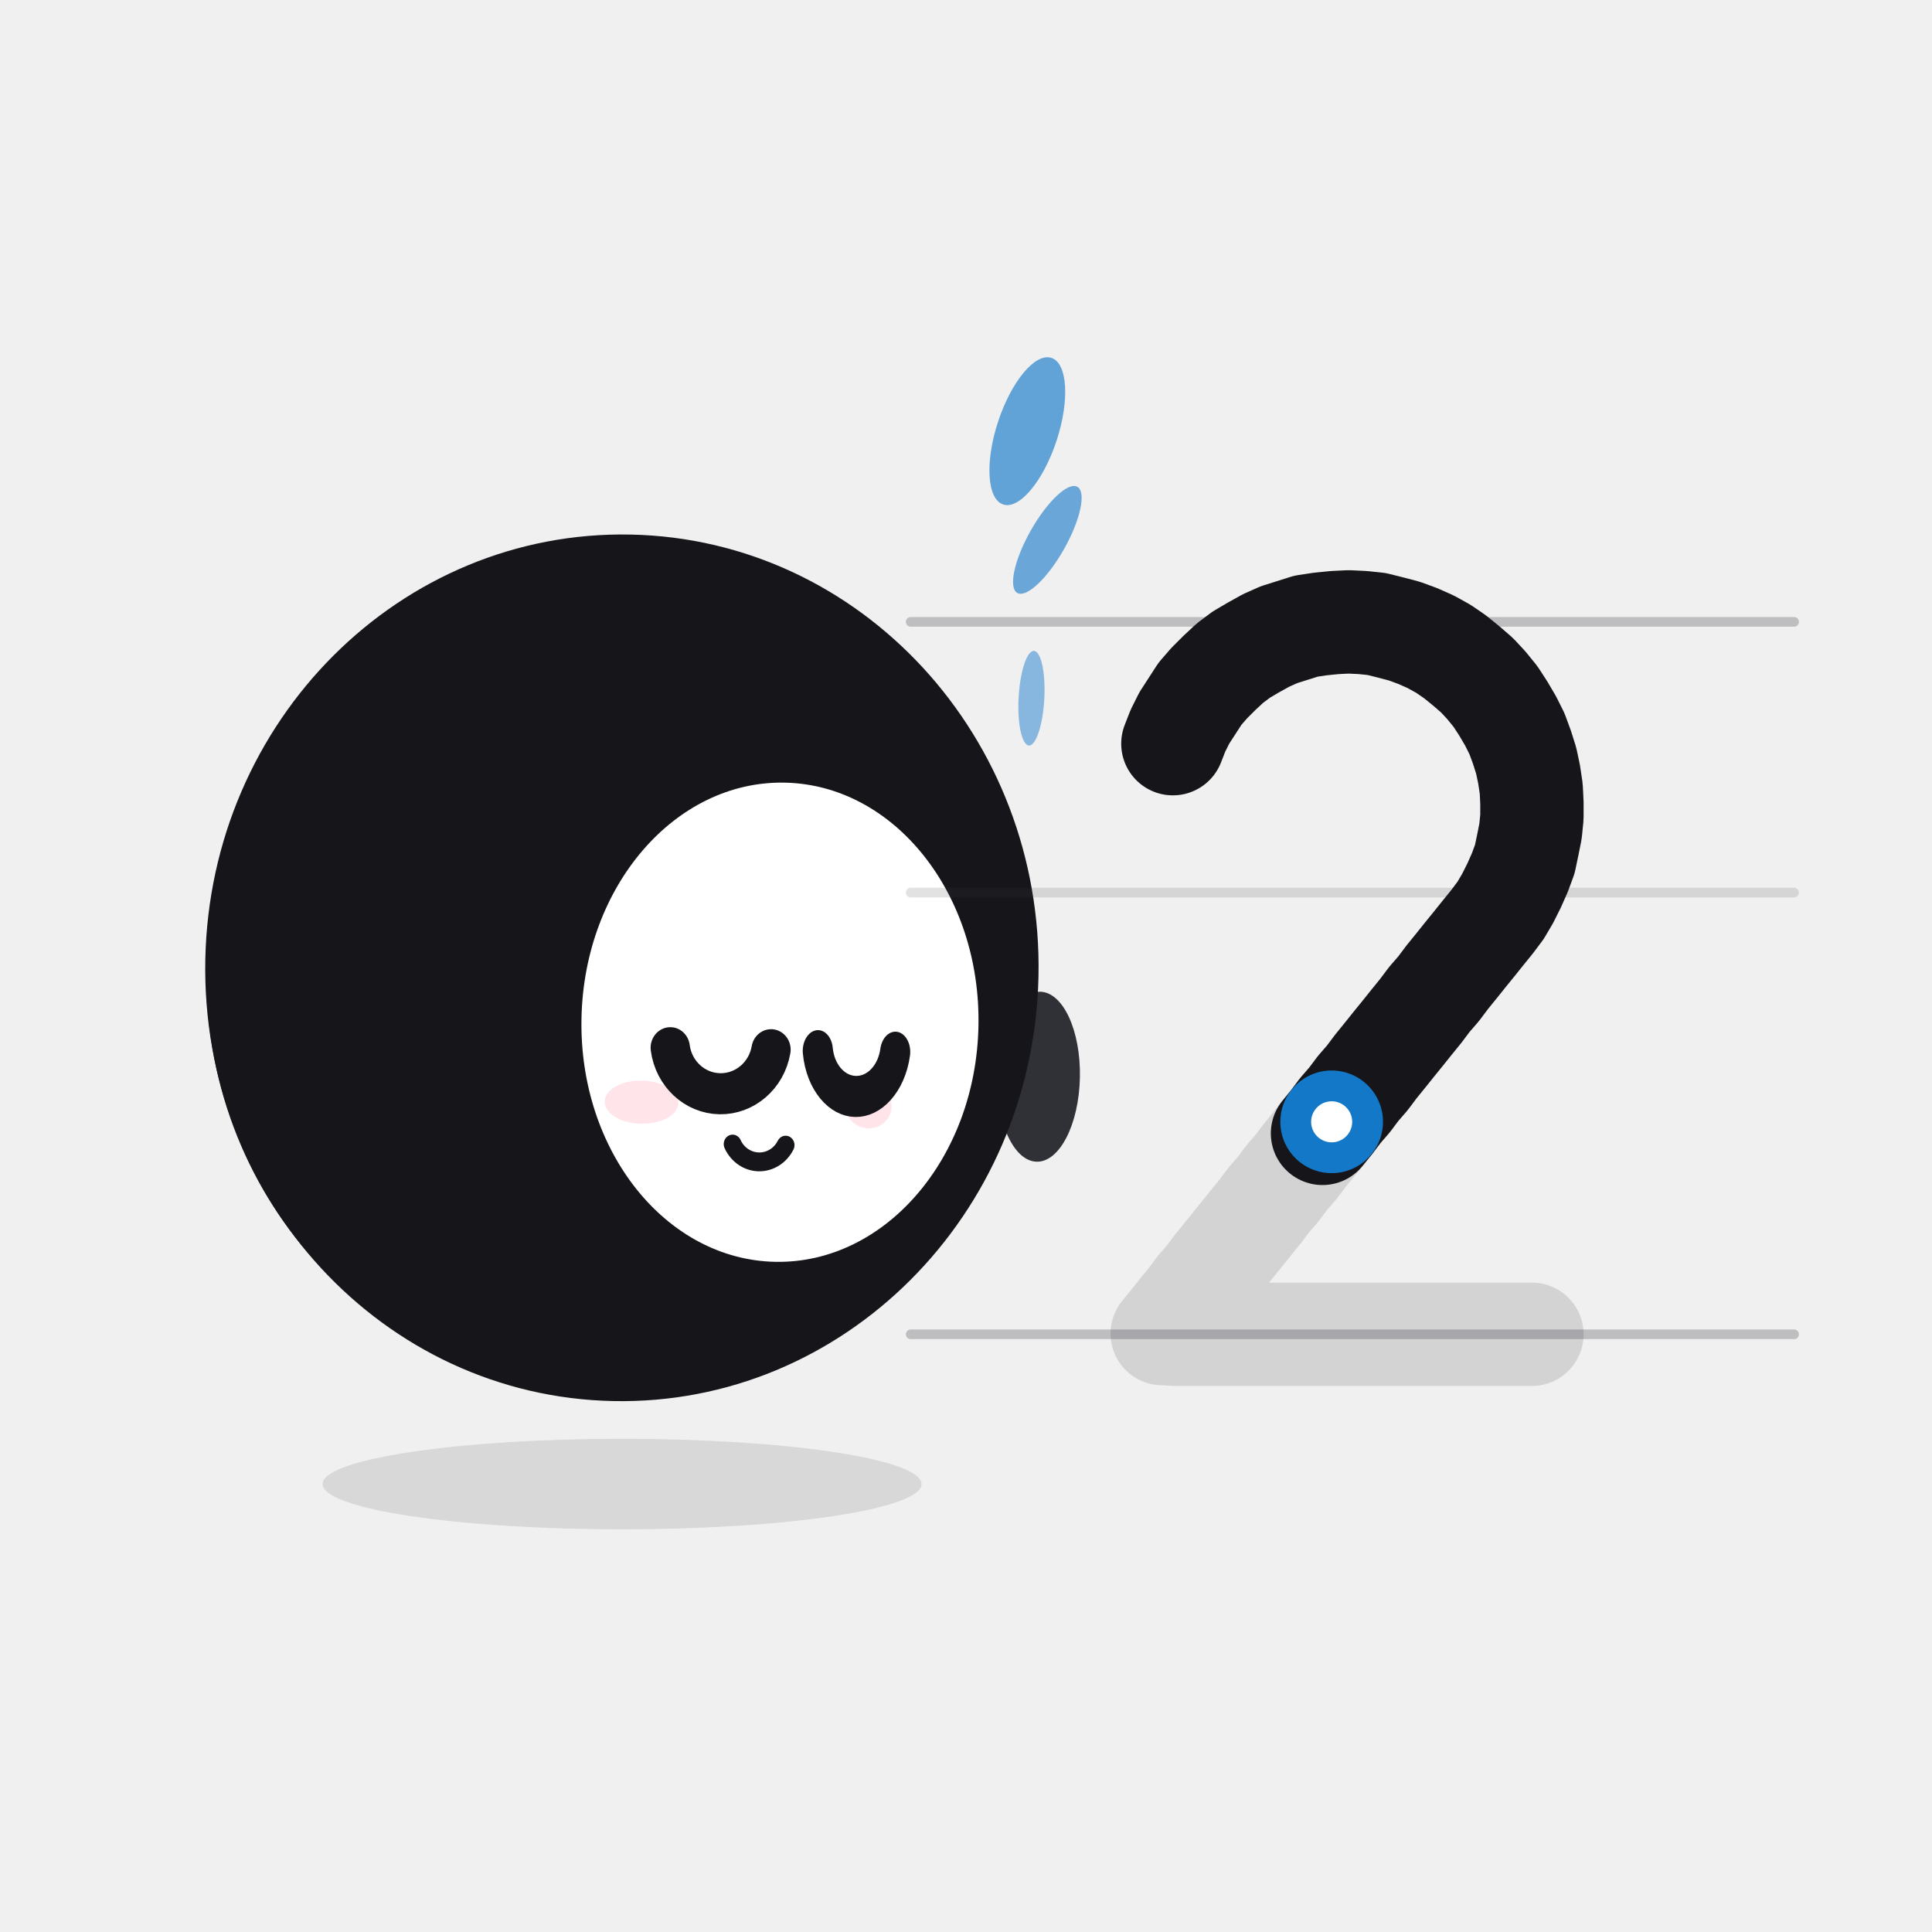
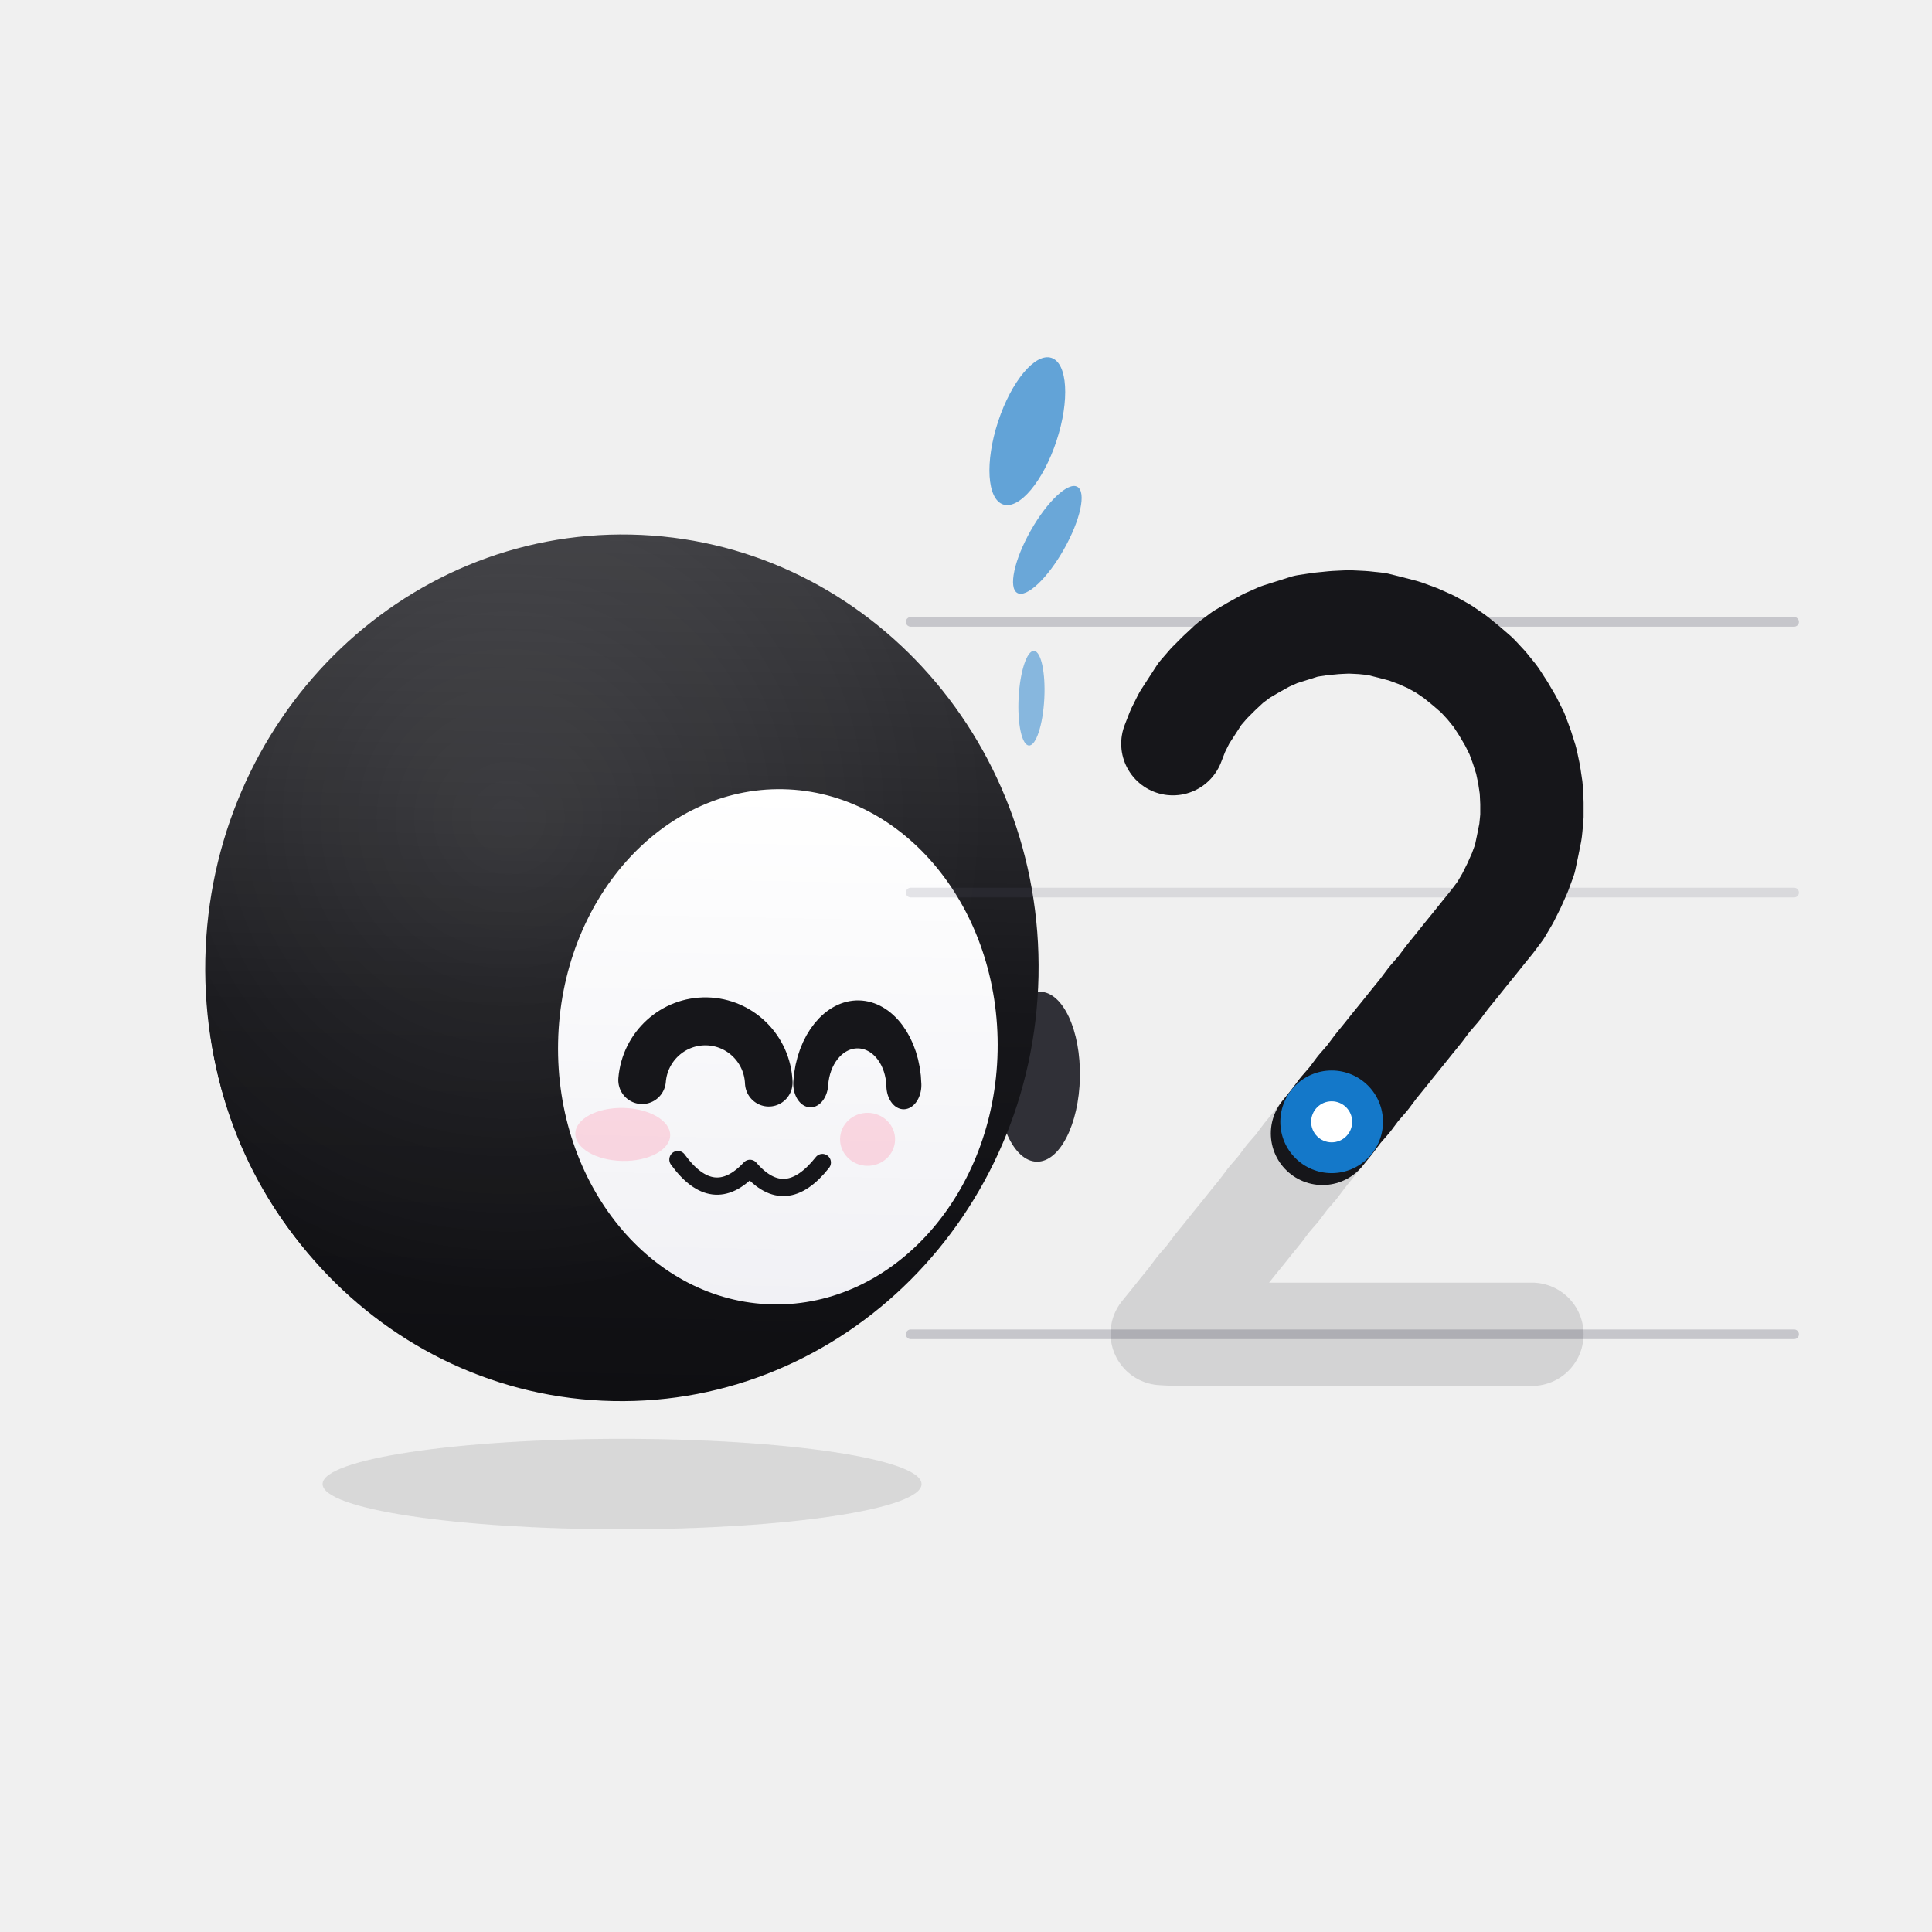
<svg xmlns="http://www.w3.org/2000/svg" width="320" height="320" viewBox="0 0 320 320">
  <defs>
+     <linearGradient id="bg0" gradientUnits="userSpaceOnUse" x1="0" y1="-104" x2="0" y2="104">
+       <stop offset="0" stop-color="#3b3b3f" />
+       <stop offset="0.55" stop-color="#16161A" />
+       <stop offset="1" stop-color="#0f0f12" />
+     </linearGradient>
+     <radialGradient id="bg1" gradientUnits="userSpaceOnUse" cx="-28" cy="-35.36" r="115" fx="-28" fy="-35.36">
+       <stop offset="0" stop-color="#FFFFFF" />
+       <stop offset="1" stop-color="rgba(255,255,255,0)" />
+     </radialGradient>
+     <linearGradient id="bg2" gradientUnits="userSpaceOnUse" x1="0" y1="-43.642" x2="0" y2="80.025">
+       <stop offset="0" stop-color="#FFFFFF" />
+       <stop offset="1" stop-color="#F1F1F5" />
+     </linearGradient>
    <clipPath id="bc1">
-       <path d="M85.838 12.287C85.838 44.05 64.507 69.799 38.193 69.799C11.879 69.799 -9.453 44.05 -9.453 12.287C-9.453 -19.477 11.879 -45.226 38.193 -45.226C64.507 -45.226 85.838 -19.477 85.838 12.287" transform="matrix(0.69 0.014 -0.014 0.69 103.007 160.301)" />
+       <path d="M90.554 18.191C90.554 52.341 66.936 80.025 37.803 80.025C8.67 80.025 -14.948 52.341 -14.948 18.191C-14.948 -15.958 8.67 -43.642 37.803 -43.642C66.936 -43.642 90.554 -15.958 90.554 18.191" transform="matrix(0.69 0.014 -0.014 0.69 103.007 160.301)" />
    </clipPath>
  </defs>
  <path d="M-10.812 126C-10.812 132.075 -43.422 137 -83.649 137C-123.875 137 -156.486 132.075 -156.486 126C-156.486 119.925 -123.875 115 -83.649 115C-43.422 115 -10.812 119.925 -10.812 126" fill="rgba(22,22,26,0.13)" fill-opacity="0.862" transform="matrix(0.681 0 0 0.681 160 160)" />
  <path d="M-10.215 -10.816C-8.289 -8.119 -9.498 -3.956 -12.914 -1.517C-16.33 0.922 -20.66 0.713 -22.585 -1.984C-24.511 -4.681 -23.302 -8.844 -19.886 -11.283C-16.47 -13.722 -12.14 -13.513 -10.215 -10.816" fill="#2A2A31" fill-opacity="0.963" transform="matrix(0.399 0.008 -0.014 0.69 172.002 178.336)" />
  <path d="M17.2 0C17.2 11.267 9.499 20.4 0 20.4C-9.499 20.4 -17.2 11.267 -17.2 0C-17.2 -11.267 -9.499 -20.4 0 -20.4C9.499 -20.4 17.2 -11.267 17.2 0" fill="#2A2A31" fill-opacity="0.963" transform="matrix(0.399 0.008 -0.014 0.69 172.002 178.336)" />
-   <path d="M86.3 1.641C86.3 56.207 44.663 100.441 -6.7 100.441C-58.062 100.441 -99.7 56.207 -99.7 1.641C-99.7 -52.924 -58.062 -97.159 -6.7 -97.159C44.663 -97.159 86.3 -52.924 86.3 1.641" fill="#16161A" transform="matrix(0.69 0.014 -0.014 0.69 103.007 160.301)" />
-   <path d="M100 0C100 57.438 55.228 104 0 104C-55.228 104 -100 57.438 -100 0C-100 -57.438 -55.228 -104 0 -104C55.228 -104 100 -57.438 100 0" fill="#16161A" transform="matrix(0.69 0.014 -0.014 0.69 103.007 160.301)" />
-   <path d="M85.838 12.287C85.838 44.05 64.507 69.799 38.193 69.799C11.879 69.799 -9.453 44.05 -9.453 12.287C-9.453 -19.477 11.879 -45.226 38.193 -45.226C64.507 -45.226 85.838 -19.477 85.838 12.287" fill="#FFFFFF" transform="matrix(0.69 0.014 -0.014 0.69 103.007 160.301)" />
-   <path d="M9 0C9 3.038 4.971 5.5 0 5.5C-4.971 5.5 -9 3.038 -9 0C-9 -3.038 -4.971 -5.5 0 -5.5C4.971 -5.5 9 -3.038 9 0" fill="rgba(255,138,168,0.42)" fill-opacity="0.55" transform="matrix(0.678 0.014 -0.013 0.65 106.263 182.556)" />
-   <path d="M9 0C9 3.038 4.971 5.5 0 5.5C-4.971 5.5 -9 3.038 -9 0C-9 -3.038 -4.971 -5.5 0 -5.5C4.971 -5.5 9 -3.038 9 0" fill="rgba(255,138,168,0.42)" fill-opacity="0.55" transform="matrix(0.421 0.008 -0.013 0.65 143.882 183.307)" />
+   <path d="M86.3 1.641C86.3 56.207 44.663 100.441 -6.7 100.441C-58.062 100.441 -99.7 56.207 -99.7 1.641C-99.7 -52.924 -58.062 -97.159 -6.7 -97.159C44.663 -97.159 86.3 -52.924 86.3 1.641" fill="url(#bg0)" transform="matrix(0.69 0.014 -0.014 0.69 103.007 160.301)" />
+   <path d="M100 0C100 57.438 55.228 104 0 104C-55.228 104 -100 57.438 -100 0C-100 -57.438 -55.228 -104 0 -104C55.228 -104 100 -57.438 100 0" fill="url(#bg0)" transform="matrix(0.69 0.014 -0.014 0.69 103.007 160.301)" />
+   <path d="M100 0C100 57.438 55.228 104 0 104C-55.228 104 -100 57.438 -100 0C-100 -57.438 -55.228 -104 0 -104C55.228 -104 100 -57.438 100 0" fill="url(#bg1)" fill-opacity="0.1" transform="matrix(0.69 0.014 -0.014 0.69 103.007 160.301)" />
+   <path d="M90.554 18.191C90.554 52.341 66.936 80.025 37.803 80.025C8.67 80.025 -14.948 52.341 -14.948 18.191C-14.948 -15.958 8.67 -43.642 37.803 -43.642C66.936 -43.642 90.554 -15.958 90.554 18.191" fill="url(#bg2)" transform="matrix(0.69 0.014 -0.014 0.69 103.007 160.301)" />
+   <path d="M11.5 0C11.5 3.866 6.351 7 0 7C-6.351 7 -11.5 3.866 -11.5 0C-11.5 -3.866 -6.351 -7 0 -7C6.351 -7 11.5 -3.866 11.5 0" fill="rgba(255,138,168,0.42)" fill-opacity="0.7" transform="matrix(0.683 0.014 -0.013 0.627 103.148 187.898)" />
+   <path d="M11.5 0C11.5 3.866 6.351 7 0 7C-6.351 7 -11.5 3.866 -11.5 0C-11.5 -3.866 -6.351 -7 0 -7C6.351 -7 11.5 -3.866 11.5 0" fill="rgba(255,138,168,0.42)" fill-opacity="0.7" transform="matrix(0.396 0.008 -0.013 0.627 143.698 188.709)" />
  <g clip-path="url(#bc1)">
-     <path d="M12.84 2.034C11.84 8.35 6.395 13 0 13C-6.395 13 -11.84 8.35 -12.84 2.034" fill="none" stroke="#16161A" stroke-width="10" stroke-linecap="round" stroke-linejoin="round" transform="matrix(0.65 0.013 -0.014 0.68 119.388 172.317)" />
-     <path d="M12.84 2.034C11.84 8.35 6.395 13 0 13C-6.395 13 -11.84 8.35 -12.84 2.034" fill="none" stroke="#16161A" stroke-width="10" stroke-linecap="round" stroke-linejoin="round" transform="matrix(0.499 0.01 -0.014 0.68 141.889 172.767)" />
-     <path d="M7.484 0.814C6.05 3.628 3.159 5.4 0 5.4C-3.159 5.4 -6.05 3.628 -7.484 0.814" fill="none" stroke="#16161A" stroke-width="5" stroke-linecap="round" stroke-linejoin="round" transform="matrix(0.587 0.012 -0.012 0.624 125.742 189.074)" />
+     <path d="M-15.968 -1.005C-15.438 -9.434 -8.446 -16 0 -16C8.446 -16 15.438 -9.434 15.968 -1.005" fill="none" stroke="#16161A" stroke-width="12" stroke-linecap="round" stroke-linejoin="round" transform="matrix(0.657 0.013 -0.013 0.662 116.829 179.761)" />
+     <path d="M-15.968 -1.005C-15.438 -9.434 -8.446 -16 0 -16C8.446 -16 15.438 -9.434 15.968 -1.005" fill="none" stroke="#16161A" stroke-width="12" stroke-linecap="round" stroke-linejoin="round" transform="matrix(0.483 0.01 -0.013 0.662 141.985 180.263)" />
+     <path d="M-20.4 -3.57Q-10.2 9.69 0 -1.53Q10.2 9.69 20.4 -3.57" fill="none" stroke="#16161A" stroke-width="4.8" stroke-linecap="round" stroke-linejoin="round" transform="matrix(0.587 0.012 -0.012 0.594 124.201 194.424)" />
  </g>
  <path d="M7.376 0C7.376 10.22 4.073 18.505 0 18.505C-4.073 18.505 -7.376 10.22 -7.376 0C-7.376 -10.22 -4.073 -18.505 0 -18.505C4.073 -18.505 7.376 -10.22 7.376 0" fill="#1478C9" fill-opacity="0.644" transform="matrix(0.656 0.216 -0.216 0.656 170.156 71.417)" />
  <path d="M4.57 0C4.57 8.077 2.524 14.624 0 14.624C-2.524 14.624 -4.57 8.077 -4.57 0C-4.57 -8.077 -2.524 -14.624 0 -14.624C2.524 -14.624 4.57 -8.077 4.57 0" fill="#1478C9" fill-opacity="0.608" transform="matrix(0.601 0.34 -0.34 0.601 173.473 89.422)" />
  <path d="M3.081 0C3.081 6.271 1.701 11.355 0 11.355C-1.701 11.355 -3.081 6.271 -3.081 0C-3.081 -6.271 -1.701 -11.355 0 -11.355C1.701 -11.355 3.081 -6.271 3.081 0" fill="#1478C9" fill-opacity="0.476" transform="matrix(0.69 0.037 -0.037 0.69 170.842 115.645)" />
-   <path d="M-73.16 -59L73.16 -59" fill="none" stroke="#3D3D49" stroke-width="1.6" stroke-linecap="round" stroke-linejoin="round" stroke-opacity="0.28" transform="matrix(1 0 0 1 224 162)" />
-   <path d="M-73.16 -14.16L73.16 -14.16" fill="none" stroke="#3D3D49" stroke-width="1.6" stroke-linecap="round" stroke-linejoin="round" stroke-opacity="0.15" transform="matrix(1 0 0 1 224 162)" />
-   <path d="M-73.16 59L73.16 59" fill="none" stroke="#3D3D49" stroke-width="1.6" stroke-linecap="round" stroke-linejoin="round" stroke-opacity="0.28" transform="matrix(1 0 0 1 224 162)" />
+   <path d="M-73.16 -59L73.16 -59" fill="none" stroke="#5C5C6E" stroke-width="1.6" stroke-linecap="round" stroke-linejoin="round" stroke-opacity="0.28" transform="matrix(1 0 0 1 224 162)" />
+   <path d="M-73.16 -14.16L73.16 -14.16" fill="none" stroke="#5C5C6E" stroke-width="1.6" stroke-linecap="round" stroke-linejoin="round" stroke-opacity="0.15" transform="matrix(1 0 0 1 224 162)" />
+   <path d="M-73.16 59L73.16 59" fill="none" stroke="#5C5C6E" stroke-width="1.6" stroke-linecap="round" stroke-linejoin="round" stroke-opacity="0.28" transform="matrix(1 0 0 1 224 162)" />
  <path d="M-0.252 -0.329L-0.245 -0.347L-0.236 -0.365L-0.225 -0.382L-0.214 -0.399L-0.201 -0.414L-0.187 -0.428L-0.172 -0.442L-0.156 -0.454L-0.139 -0.464L-0.121 -0.474L-0.103 -0.482L-0.084 -0.488L-0.065 -0.494L-0.045 -0.497L-0.025 -0.499L-0.005 -0.5L0.015 -0.499L0.034 -0.497L0.054 -0.492L0.073 -0.487L0.092 -0.48L0.11 -0.472L0.128 -0.462L0.144 -0.451L0.16 -0.438L0.175 -0.425L0.188 -0.411L0.201 -0.395L0.212 -0.378L0.222 -0.361L0.231 -0.343L0.238 -0.324L0.244 -0.305L0.248 -0.286L0.251 -0.266L0.252 -0.246L0.252 -0.226L0.25 -0.206L0.246 -0.186L0.242 -0.167L0.235 -0.148L0.227 -0.13L0.218 -0.112L0.208 -0.095L0.196 -0.079L0.183 -0.063L0.171 -0.048L0.158 -0.032L0.146 -0.017L0.133 -0.001L0.121 0.015L0.108 0.03L0.096 0.046L0.083 0.062L0.071 0.077L0.058 0.093L0.046 0.108L0.033 0.124L0.021 0.14L0.008 0.155L-0.004 0.171L-0.017 0.186L-0.029 0.202L-0.042 0.218L-0.054 0.233L-0.067 0.249L-0.079 0.265L-0.092 0.28L-0.104 0.296L-0.117 0.311L-0.129 0.327L-0.142 0.343L-0.154 0.358L-0.167 0.374L-0.179 0.389L-0.192 0.405L-0.204 0.421L-0.217 0.436L-0.229 0.452L-0.242 0.468L-0.254 0.483L-0.267 0.499L-0.249 0.5L-0.229 0.5L-0.209 0.5L-0.189 0.5L-0.169 0.5L-0.149 0.5L-0.129 0.5L-0.109 0.5L-0.089 0.5L-0.069 0.5L-0.049 0.5L-0.029 0.5L-0.009 0.5L0.011 0.5L0.031 0.5L0.051 0.5L0.071 0.5L0.091 0.5L0.111 0.5L0.131 0.5L0.151 0.5L0.171 0.5L0.191 0.5L0.211 0.5L0.231 0.5L0.251 0.5L0.252 0.5" fill="none" stroke="rgba(22,22,26,0.13)" stroke-width="0.145" stroke-linecap="round" stroke-linejoin="round" transform="matrix(118 0 0 118 224 162)" />
  <path d="M-0.252 -0.329L-0.245 -0.347L-0.236 -0.365L-0.225 -0.382L-0.214 -0.399L-0.201 -0.414L-0.187 -0.428L-0.172 -0.442L-0.156 -0.454L-0.139 -0.464L-0.121 -0.474L-0.103 -0.482L-0.084 -0.488L-0.065 -0.494L-0.045 -0.497L-0.025 -0.499L-0.005 -0.5L0.015 -0.499L0.034 -0.497L0.054 -0.492L0.073 -0.487L0.092 -0.48L0.11 -0.472L0.128 -0.462L0.144 -0.451L0.16 -0.438L0.175 -0.425L0.188 -0.411L0.201 -0.395L0.212 -0.378L0.222 -0.361L0.231 -0.343L0.238 -0.324L0.244 -0.305L0.248 -0.286L0.251 -0.266L0.252 -0.246L0.252 -0.226L0.25 -0.206L0.246 -0.186L0.242 -0.167L0.235 -0.148L0.227 -0.13L0.218 -0.112L0.208 -0.095L0.196 -0.079L0.183 -0.063L0.171 -0.048L0.158 -0.032L0.146 -0.017L0.133 -0.001L0.121 0.015L0.108 0.03L0.096 0.046L0.083 0.062L0.071 0.077L0.058 0.093L0.046 0.108L0.033 0.124L0.021 0.14L0.008 0.155L-0.004 0.171L-0.017 0.186L-0.029 0.202L-0.042 0.218L-0.029 0.202" fill="none" stroke="#16161A" stroke-width="0.145" stroke-linecap="round" stroke-linejoin="round" transform="matrix(118 0 0 118 224 162)" />
  <path d="M8.5 0C8.5 4.694 4.694 8.5 0 8.5C-4.694 8.5 -8.5 4.694 -8.5 0C-8.5 -4.694 -4.694 -8.5 0 -8.5C4.694 -8.5 8.5 -4.694 8.5 0" fill="#1478C9" transform="matrix(1 0 0 1 220.565 185.808)" />
  <path d="M3.4 0C3.4 1.878 1.878 3.4 0 3.4C-1.878 3.4 -3.4 1.878 -3.4 0C-3.4 -1.878 -1.878 -3.4 0 -3.4C1.878 -3.4 3.4 -1.878 3.4 0" fill="#FFFFFF" transform="matrix(1 0 0 1 220.565 185.808)" />
</svg>
